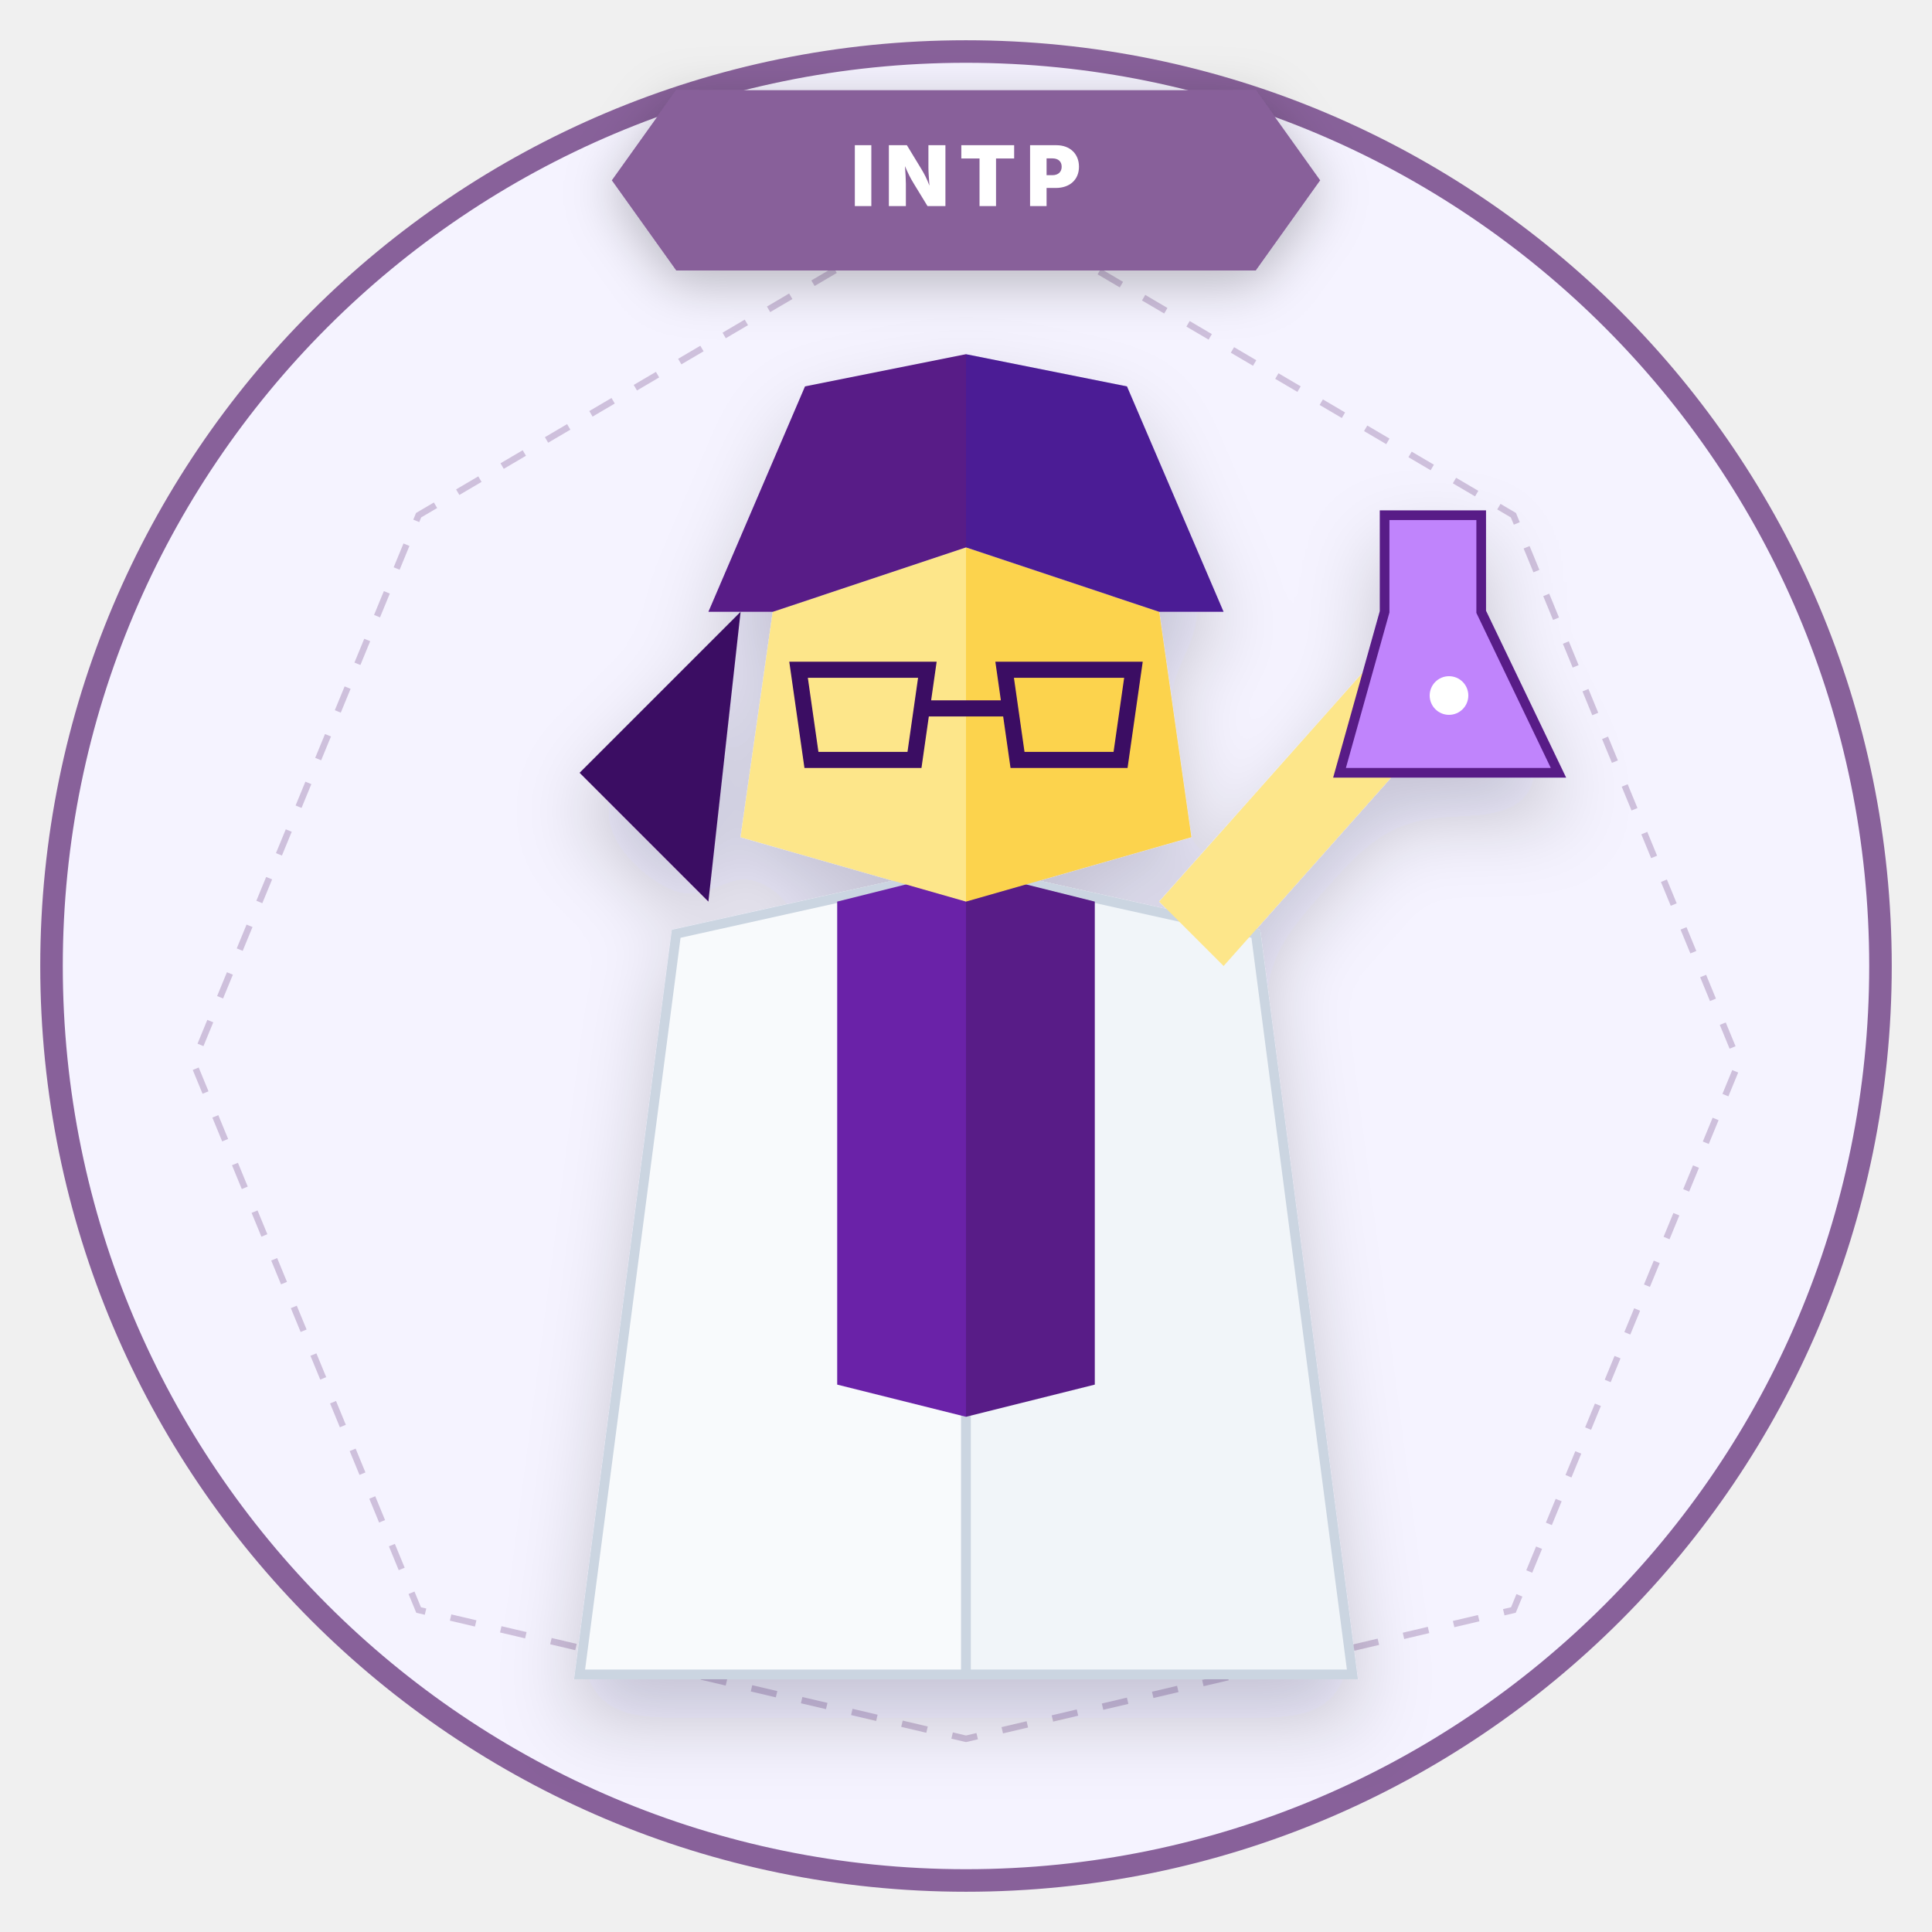
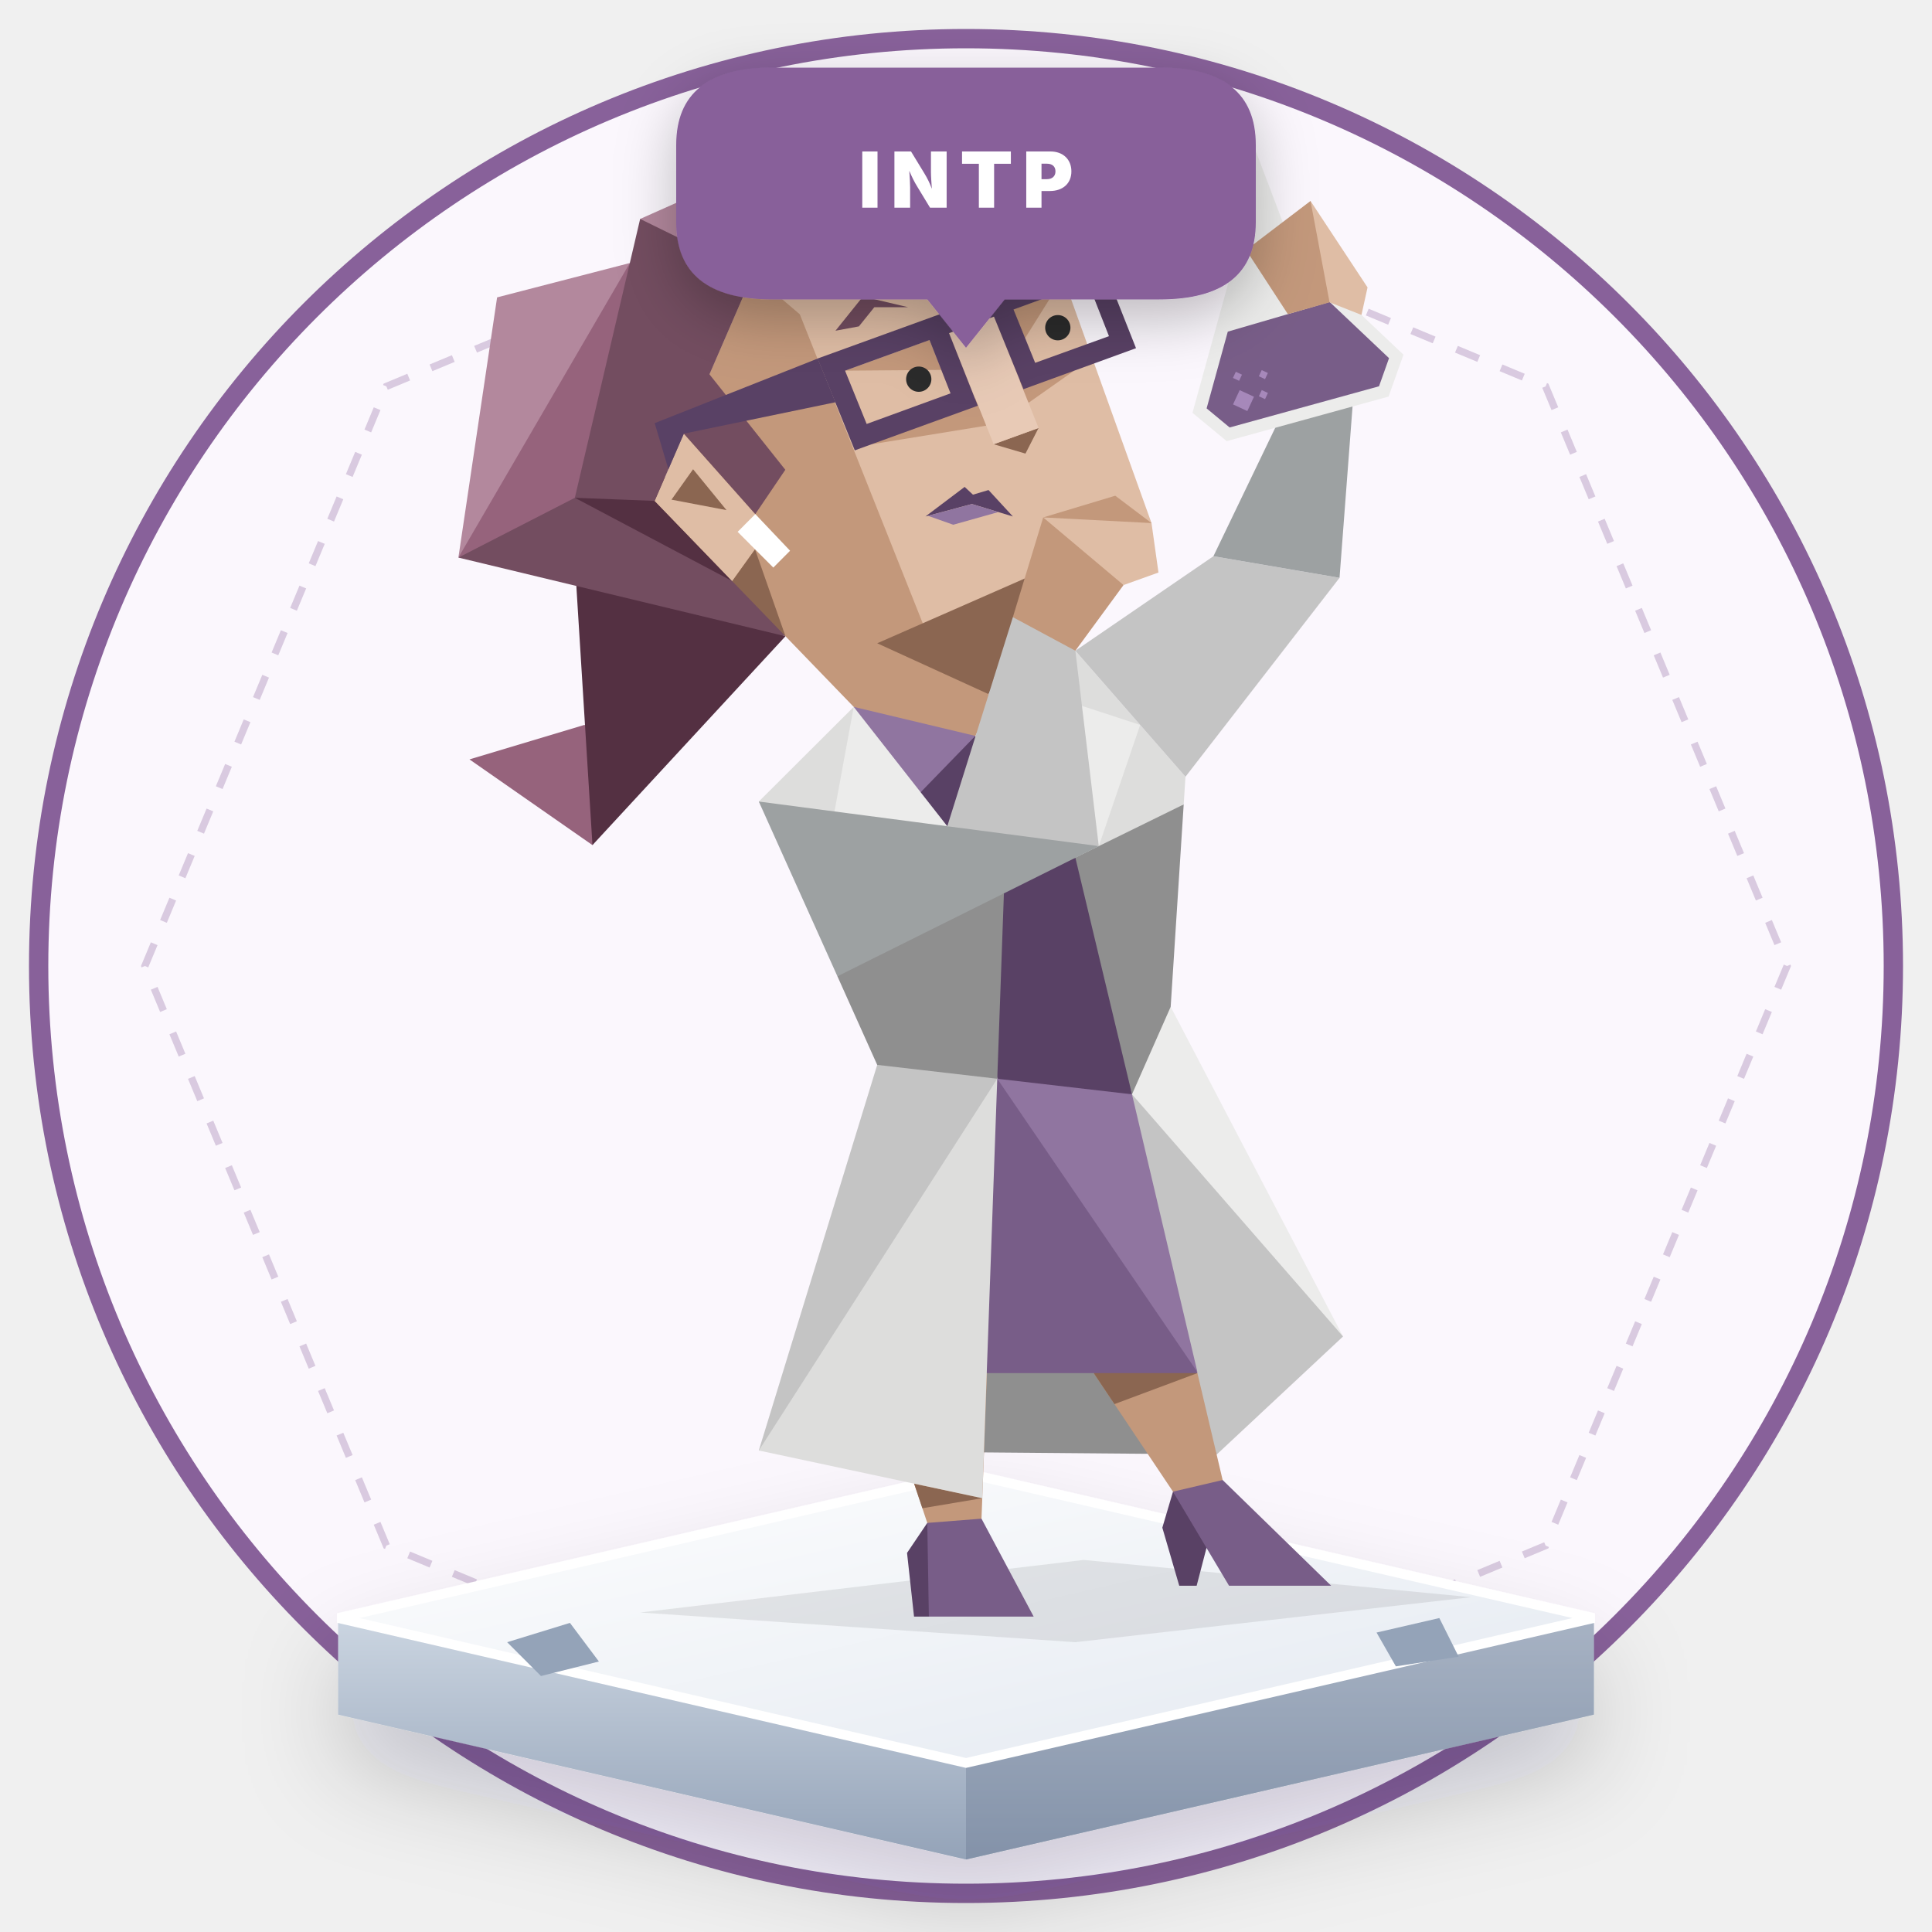
- <svg xmlns="http://www.w3.org/2000/svg" viewBox="0 0 300 300" width="100%" height="100%">
+ <svg xmlns="http://www.w3.org/2000/svg" viewBox="0 0 400 400" width="100%" height="100%">
  <defs>
-     <filter id="facetShadow_intp" x="-20%" y="-20%" width="140%" height="140%">
-       <feDropShadow dx="0" dy="6" stdDeviation="6" flood-color="#0f172a" flood-opacity="0.2" />
+     <style>
+       .cls-1,.cls-27{fill:#2b2b2b;}.cls-1{opacity:0.1;}.cls-19,.cls-2{fill:#594165;}.cls-10,.cls-11,.cls-12,.cls-13,.cls-14,.cls-15,.cls-16,.cls-2,.cls-22,.cls-25,.cls-3,.cls-4,.cls-5,.cls-6,.cls-7,.cls-8{fill-rule:evenodd;}.cls-3{fill:#ececeb;}.cls-4{fill:#c4c4c4;}.cls-5,.cls-9{fill:#8f8f8f;}.cls-21,.cls-6{fill:#c3987b;}.cls-17,.cls-7{fill:#8b6651;}.cls-23,.cls-8{fill:#785d88;}.cls-10{fill:#b3889d;}.cls-11{fill:#96637c;}.cls-12{fill:#543042;}.cls-13,.cls-18{fill:#734d60;}.cls-14{fill:#dddddc;}.cls-15{fill:#dfbda5;}.cls-16{fill:#fff;}.cls-20,.cls-25{fill:#9075a0;}.cls-22{fill:#9da1a2;}.cls-24{fill:#a688ba;}.cls-26{fill:#e8cab6;}
+     </style>
+     <linearGradient id="pedestalTop_intp" x1="0" y1="0" x2="1" y2="1">
+       <stop offset="0%" stop-color="#ffffff" />
+       <stop offset="100%" stop-color="#e2e8f0" />
+     </linearGradient>
+     <linearGradient id="pedestalSide_intp" x1="0" y1="0" x2="0" y2="1">
+       <stop offset="0%" stop-color="#cbd5e1" />
+       <stop offset="100%" stop-color="#94a3b8" />
+     </linearGradient>
+     <filter id="shadow_intp" x="-20%" y="-20%" width="140%" height="140%">
+       <feDropShadow dx="0" dy="10" stdDeviation="10" flood-color="#0f172a" flood-opacity="0.18" />
    </filter>
  </defs>
-   <circle cx="150" cy="150" r="142" fill="#f5f3ff" stroke="#88619a" stroke-width="3.5" />
-   <polygon points="150,30 235,80 270,165 235,250 150,270 65,250 30,165 65,80" fill="none" stroke="#88619a" stroke-width="1" stroke-dasharray="4,4" opacity="0.35" />
-   <g filter="url(#facetShadow_intp)">
-     <polygon points="105,145 150,135 150,260 90,260" fill="#f8fafc" stroke="#cbd5e1" stroke-width="1.5" />
-     <polygon points="150,135 195,145 210,260 150,260" fill="#f1f5f9" stroke="#cbd5e1" stroke-width="1.5" />
-     <polygon points="130,140 150,135 150,220 130,215" fill="#6b21a8" />
-     <polygon points="150,135 170,140 170,215 150,220" fill="#581c87" />
-     <polygon points="120,95 150,85 150,140 115,130" fill="#fde68a" />
-     <polygon points="150,85 180,95 185,130 150,140" fill="#fcd34d" />
-     <polygon points="110,95 125,60 150,55 150,85 120,95" fill="#581c87" />
-     <polygon points="150,55 175,60 190,95 180,95 150,85" fill="#4c1d95" />
-     <polygon points="90,120 115,95 110,140" fill="#3b0764" />
-     <polygon points="124,104 144,104 142,118 126,118" fill="none" stroke="#3b0764" stroke-width="2.5" />
-     <polygon points="156,104 176,104 174,118 158,118" fill="none" stroke="#3b0764" stroke-width="2.5" />
-     <line x1="144" y1="110" x2="156" y2="110" stroke="#3b0764" stroke-width="2.5" />
-     <polygon points="180,140 220,95 230,105 190,150" fill="#fde68a" />
-     <polygon points="215,80 230,80 230,95 242,120 208,120 215,95" fill="#c084fc" stroke="#581c87" stroke-width="1.5" />
-     <circle cx="225" cy="108" r="3" fill="#ffffff" />
+   <circle cx="200" cy="200" r="192" fill="#fbf7fd" stroke="#88619a" stroke-width="4" />
+   <polygon points="200,30 320,80 370,200 320,320 200,370 80,320 30,200 80,80" fill="none" stroke="#88619a" stroke-width="1.5" stroke-dasharray="5,5" opacity="0.3" />
+   <g filter="url(#shadow_intp)">
+     <polygon points="70,335 200,365 330,335 330,355 200,385 70,355" fill="url(#pedestalSide_intp)" />
+     <polygon points="200,365 330,335 330,355 200,385" fill="#64748b" opacity="0.35" />
+     <polygon points="200,305 330,335 200,365 70,335" fill="url(#pedestalTop_intp)" stroke="#ffffff" stroke-width="2" />
+     <polygon points="105,340 118,336 124,344 112,347" fill="#94a3b8" />
+     <polygon points="285,338 298,335 302,343 289,345" fill="#94a3b8" />
+   </g>
+   <g transform="translate(40, 20) scale(0.8)">
+     <polygon class="cls-1" points="115.67 392.31 228.3 400 330.72 388.35 230.46 378.71 115.67 392.31" />
+     <polygon class="cls-2" points="190.39 393.37 195.96 384.31 189.98 369.13 184.74 376.89 186.55 393.37 190.39 393.37" />
+     <polygon class="cls-2" points="259.69 385.39 262.81 373.41 258.6 365.56 253.57 361.04 250.81 370.36 255.19 385.39 259.69 385.39" />
+     <polygon class="cls-3" points="239.44 261.93 297.58 320.88 252.97 235.56 242.96 242.6 239.44 261.93" />
+     <polygon class="cls-4" points="242.96 258.21 297.58 320.88 264.91 351.4 248.01 304.81 242.96 258.21" />
+     <polygon class="cls-5" points="146.38 350.39 264.91 351.4 254.61 325.19 170.94 319.48 146.38 350.39" />
+     <polygon class="cls-6" points="204.01 368.03 205.44 330.36 177.02 330.36 189.98 369.13 199.71 377.87 204.01 368.03" />
+     <polygon class="cls-6" points="266.42 358.03 259.89 330.36 233.05 330.36 253.57 361.04 263.37 372.92 266.42 358.03" />
+     <polygon class="cls-7" points="259.89 330.36 239.44 324.92 233.05 330.36 238.42 338.38 259.89 330.36" />
+     <polygon class="cls-7" points="204.21 362.73 186.58 358.97 188.71 365.33 204.21 362.73" />
+     <polygon class="cls-8" points="253.57 361.04 266.42 358.03 294.51 385.39 268.08 385.39 253.57 361.04" />
+     <polygon class="cls-8" points="189.98 369.13 204.01 368.03 217.51 393.37 190.39 393.37 189.98 369.13" />
+     <polygon class="cls-9" points="222.54 192.42 242.96 258.21 252.97 235.56 256.34 183.18 222.54 192.42" />
+     <polygon class="cls-10" points="113 43.07 98.77 79.25 68.63 119.3 78.65 51.96 113 43.07" />
+     <polygon class="cls-11" points="103.33 193.71 71.5 171.53 101.22 162.61 112.39 166.68 103.33 193.71" />
+     <polygon class="cls-11" points="113 43.07 68.63 119.3 110.96 106.3 113 43.07" />
+     <polygon class="cls-12" points="153.28 139.66 103.33 193.71 98.77 120.44 153.28 139.66" />
+     <polygon class="cls-13" points="68.63 119.3 98.77 103.83 121.51 111.88 142.53 124.35 153.28 139.66 68.63 119.3" />
+     <polygon class="cls-12" points="98.77 103.83 139.47 125.37 122.13 98.4 98.77 103.83" />
+     <polygon class="cls-8" points="177.02 250.59 220.33 247.52 240.77 265.75 259.89 330.36 205.44 330.36 177.02 250.59" />
+     <polygon class="cls-14" points="208.37 146.63 228.3 196.95 256.34 183.18 256.8 176.02 228.3 143.41 208.37 146.63" />
+     <polygon class="cls-15" points="211.01 22.36 218.24 27.48 248.01 110.37 215.3 124.67 202.42 165.45 170.94 148.25 130.95 100.2 119.43 33.5 186.22 3.24 211.01 22.36" />
+     <polygon class="cls-6" points="202.42 165.45 208.09 154.64 205.83 154.64 190.21 139.83 156.99 56.34 144.83 45.97 119.43 104.63 139.47 125.37 144.99 128.4 153.28 139.66 170.94 157.94 185 165.45 202.42 165.45" />
+     <polygon class="cls-7" points="177.02 141.48 205.83 154.64 205.83 154.64 212.97 141.38 215.3 124.67 177.02 141.48" />
+     <polygon class="cls-10" points="144.83 45.97 181.16 33.01 192.69 20.23 186.77 0 115.67 31.66 128.29 50.57 144.83 45.97" />
+     <polygon class="cls-7" points="139.47 125.37 145.39 117.14 153.28 139.66 139.47 125.37" />
+     <polygon class="cls-15" points="139.47 125.37 149.03 112.06 126.97 87.23 119.43 104.63 139.47 125.37" />
+     <polygon class="cls-7" points="129.37 96.44 138.02 107.02 123.78 104.31 129.37 96.44" />
+     <polygon class="cls-16" points="154.47 117.53 150.13 121.89 140.9 112.64 145.47 108.05 154.47 117.53" />
+     <polygon class="cls-17" points="218.78 85.76 215.39 92.39 207.16 89.97 218.78 85.76" />
+     <polygon class="cls-18" points="166.22 60.59 172.28 59.47 176.28 54.5 185 54.5 173.33 51.74 166.22 60.59" />
+     <polygon class="cls-18" points="204.86 48.83 209.53 47.27 212.65 39.91 219.39 39.91 210.36 37.31 204.86 48.83" />
+     <polygon class="cls-19" points="189.51 108.66 201.53 105.44 212.13 108.66 205.83 101.82 201.8 103.02 199.65 101.01 189.51 108.66" />
+     <polygon class="cls-20" points="190.15 108.49 196.7 110.8 208.37 107.52 201.53 105.44 190.15 108.49" />
+     <polygon class="cls-21" points="227.94 70.96 216.17 79.25 212.84 73.68 227.94 70.96" />
+     <polygon class="cls-21" points="175.61 89.97 205.24 85.16 205.09 76.9 175.61 89.97" />
+     <polygon class="cls-21" points="168.7 70.93 193.63 70.73 190.56 62.99 168.7 70.93" />
+     <polygon class="cls-21" points="222.16 51.54 215.3 62.5 212.13 55.09 222.16 51.54" />
+     <polygon class="cls-11" points="186.77 0 181.16 33.01 211.01 22.36 186.77 0" />
+     <polygon class="cls-13" points="126.97 87.23 145.47 108.05 153.24 96.58 133.61 71.88 144.83 45.97 115.67 31.66 98.77 103.83 112.99 104.38 119.43 104.63 126.97 87.23" />
+     <polygon class="cls-3" points="178.69 183.77 175.56 198.43 200.82 210.66 209.81 206.17 192.85 185.12 192.85 185.12 178.69 183.77" />
+     <polygon class="cls-3" points="207.25 150.23 234.37 193.97 245.07 162.61 207.25 150.23" />
+     <polygon class="cls-4" points="228.3 143.41 264.03 118.95 296.67 124.54 256.8 176.02 228.3 143.41" />
+     <polygon class="cls-22" points="296.67 124.54 300.1 79.4 287.49 70.21 264.03 118.95 296.67 124.54" />
+     <polygon class="cls-3" points="284.79 39.88 274.37 12.45 264.13 15.27 269.35 42.92 258.61 81.84 267.47 89.17 288.42 83.4 309.37 77.63 313.22 66.79 284.79 39.88" />
+     <polygon class="cls-23" points="309.48 67.69 294.11 53.14 267.75 60.83 262.27 80.69 268.23 85.63 306.89 74.97 309.48 67.69" />
+     <polygon class="cls-15" points="282.57 42.26 289.16 27.01 303.92 49.38 302.35 56.5 294.09 53.24 282.57 42.26" />
+     <polygon class="cls-6" points="272.49 39.7 283.3 56.3 294.09 53.24 289.16 27.01 272.49 39.7" />
+     <rect class="cls-24" x="269.76" y="76.62" width="4.08" height="4.08" transform="translate(86.07 292.12) rotate(-65.11)" />
+     <rect class="cls-24" x="269.37" y="71.51" width="1.76" height="1.76" transform="translate(90.66 286.91) rotate(-65.06)" />
+     <rect class="cls-24" x="276.08" y="76.24" width="1.76" height="1.76" transform="translate(90.29 295.77) rotate(-65.07)" />
+     <rect class="cls-24" x="276.08" y="71.07" width="1.76" height="1.76" transform="translate(94.97 292.78) rotate(-65.07)" />
+     <polygon class="cls-25" points="208.09 254.18 259.89 330.1 242.96 258.21 226.16 252.72 208.09 254.18" />
+     <polygon class="cls-2" points="233.18 217.35 228.31 196.98 204.21 205.05 208.1 253.91 208.37 254.21 242.96 258.21 233.18 217.35" />
+     <polygon class="cls-19" points="126.97 87.23 122.98 96.44 119.43 84.51 161.63 67.79 166.22 79.1 126.97 87.23" />
+     <polygon class="cls-26" points="218.78 85.76 207.16 89.97 193.63 56.16 205.24 51.96 218.78 85.76" />
+     <path class="cls-19" d="M214.87,75.72,244,65.11l-9.42-23.79-73,26.47,9.64,23.76L203.05,80l-7.44-18.78,11.63-4.28Zm-40.58,9L168.7,70.93,190.56,63,196,76.8ZM237,62,217.9,68.9l-5.6-13.8,19.25-7Z" />
+     <polygon class="cls-14" points="170.94 157.94 195.16 188.83 200.82 210.66 208.09 254.18 204.21 362.73 146.38 350.39 183.72 247.52 146.38 182.44 170.94 157.94" />
+     <polygon class="cls-4" points="208.09 254.18 146.38 350.39 177.02 250.59 193.63 247.52 208.09 254.18" />
+     <polygon class="cls-5" points="209.81 206.2 185 210.66 166.72 227.66 177.02 250.59 208.09 254.18 208.09 254.18 209.81 206.2 209.81 206.2" />
+     <polygon class="cls-3" points="170.94 157.94 165.4 188.1 195.16 188.83 186.68 174.36 170.94 157.94" />
+     <polygon class="cls-25" points="202.42 165.45 196.16 176.02 188.26 180.03 170.94 157.94 202.42 165.45" />
+     <polygon class="cls-2" points="202.46 165.46 202.42 165.45 188.26 180.03 195.16 188.83 204.91 180.56 202.46 165.46" />
+     <polygon class="cls-22" points="146.38 182.44 166.72 227.66 234.37 193.97 215.3 188.18 195.16 188.83 146.38 182.44" />
+     <polygon class="cls-4" points="234.36 193.97 228.3 143.41 220.99 134.72 212.13 134.72 195.16 188.83 234.36 193.97" />
+     <polygon class="cls-6" points="212.13 134.72 219.98 108.91 233.99 114.97 240.77 126.41 228.3 143.41 212.13 134.72" />
+     <polygon class="cls-6" points="219.98 108.91 238.63 103.29 248.01 110.37 236.55 114.6 219.98 108.91" />
+     <polygon class="cls-15" points="219.98 108.91 248.01 110.37 249.81 123.17 240.77 126.41 219.98 108.91" />
+     <circle class="cls-27" cx="187.77" cy="73.13" r="3.27" />
+     <circle class="cls-27" cx="223.76" cy="59.81" r="3.27" />
  </g>
  <g transform="translate(0, -2)">
-     <polygon points="105,16 195,16 205,30 195,44 105,44 95,30" fill="#88619a" filter="drop-shadow(0 2px 4px rgba(0,0,0,0.25))" />
-     <text x="150" y="34" font-family="'Plus Jakarta Sans', -apple-system, sans-serif" font-weight="900" font-size="13" fill="#ffffff" text-anchor="middle" letter-spacing="1.5">INTP</text>
+     <path d="M140 32 Q140 16 160 16 L240 16 Q260 16 260 32 L260 48 Q260 64 240 64 L208 64 L200 74 L192 64 L160 64 Q140 64 140 48 Z" fill="#88619a" filter="drop-shadow(0 4px 6px rgba(0,0,0,0.25))" />
+     <text x="200" y="45" font-family="'Plus Jakarta Sans', -apple-system, sans-serif" font-weight="900" font-size="16" fill="#ffffff" text-anchor="middle" letter-spacing="2">INTP</text>
  </g>
</svg>
